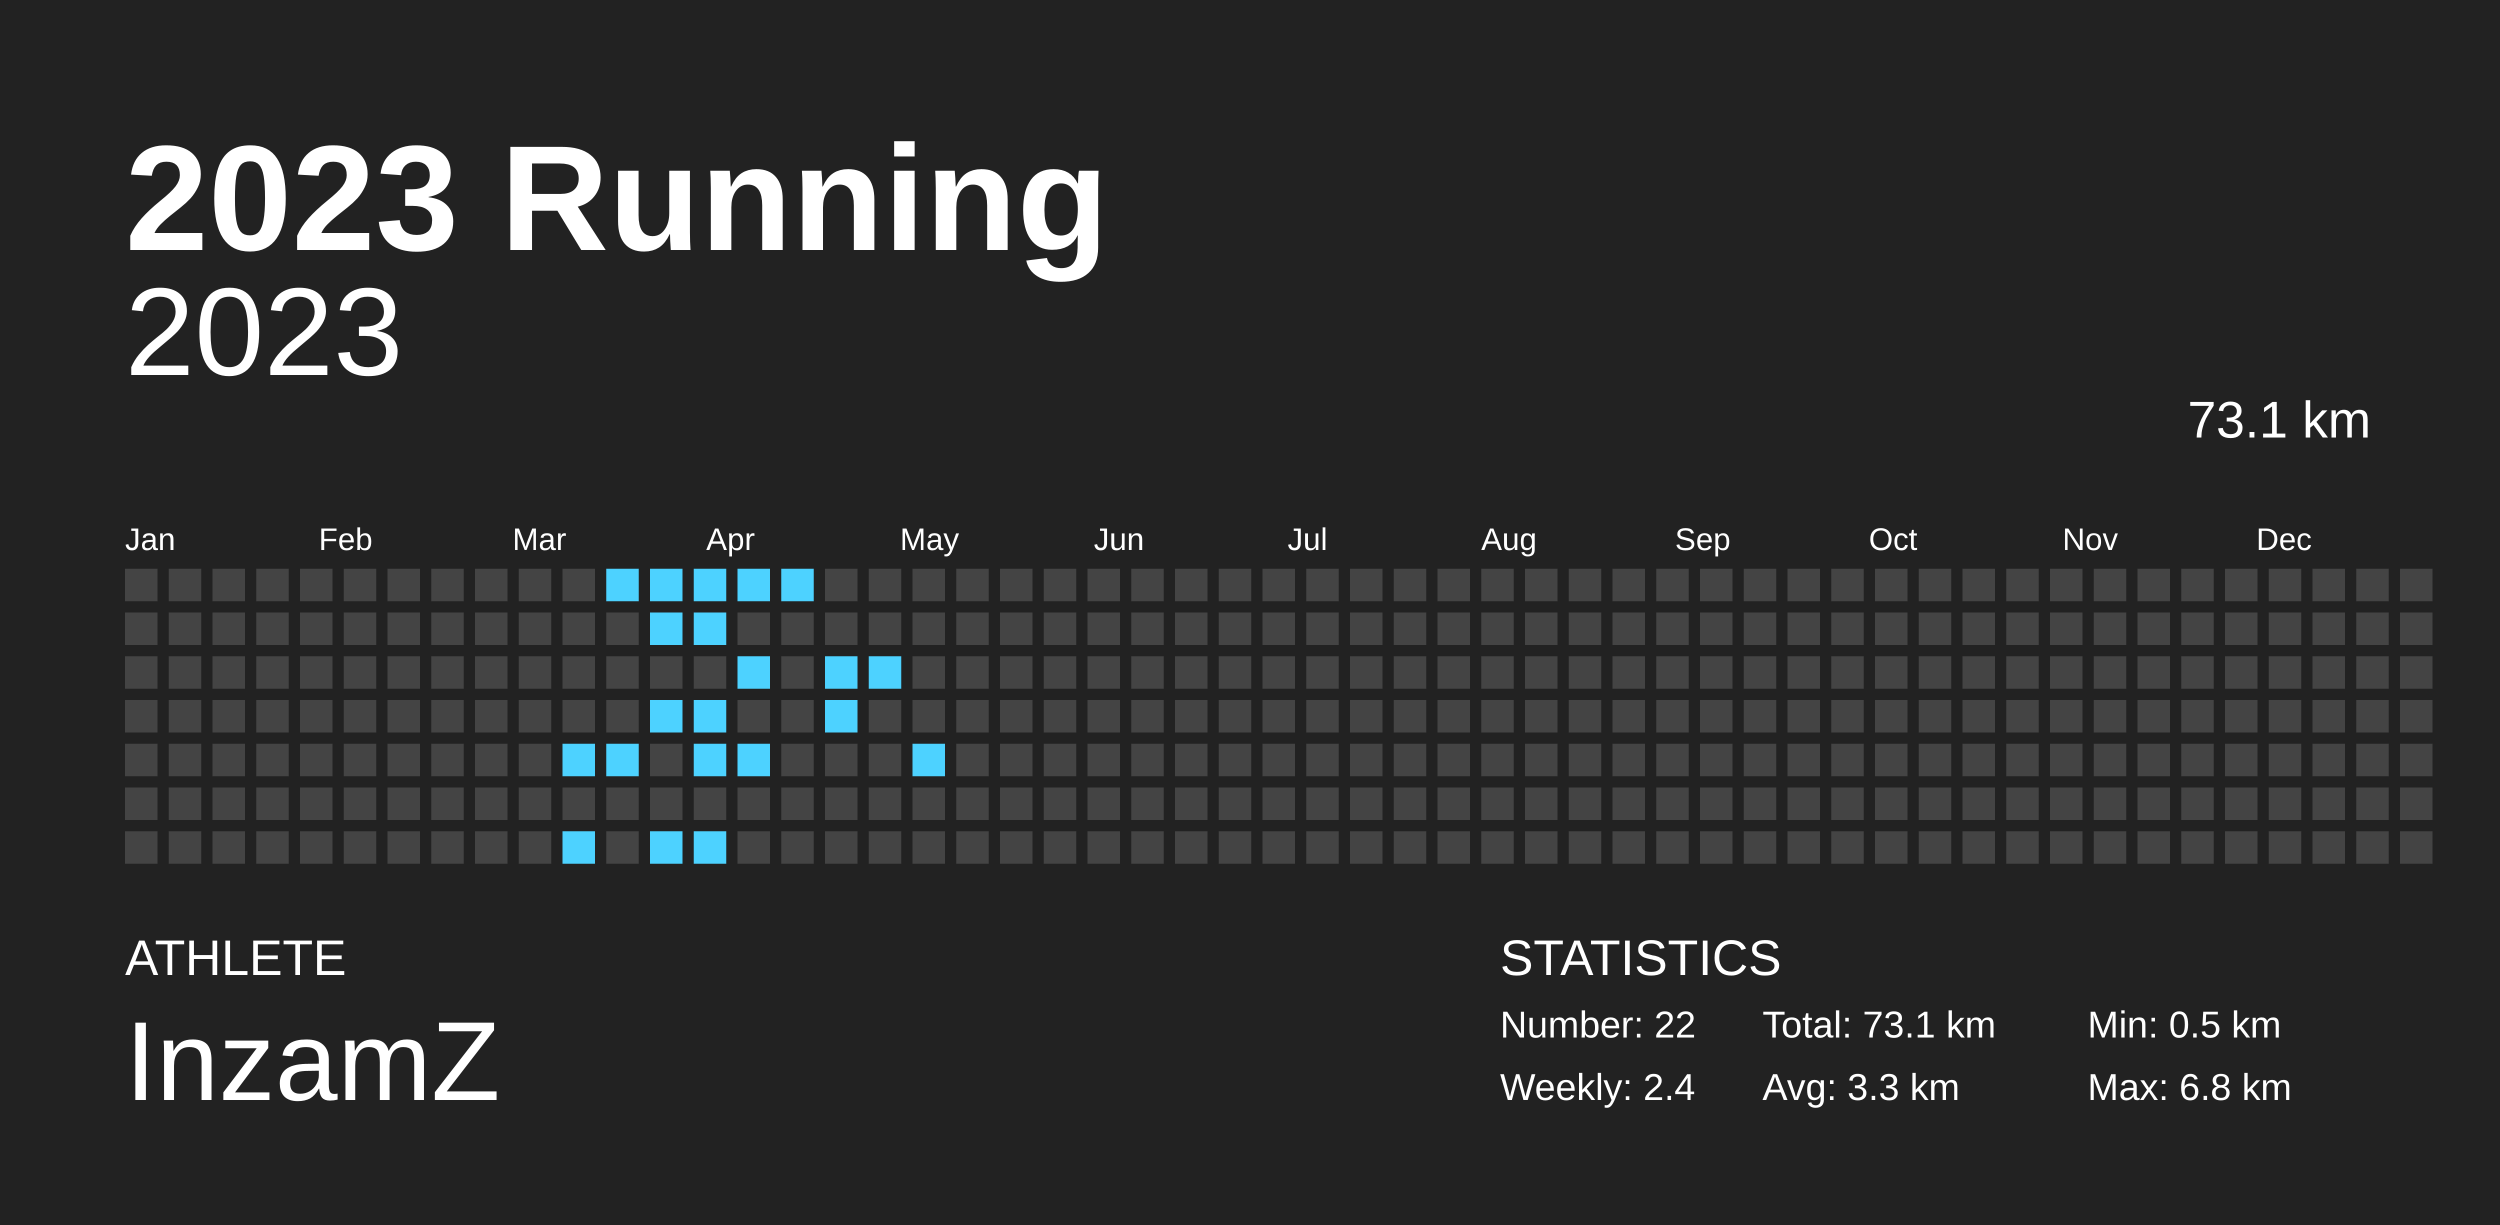
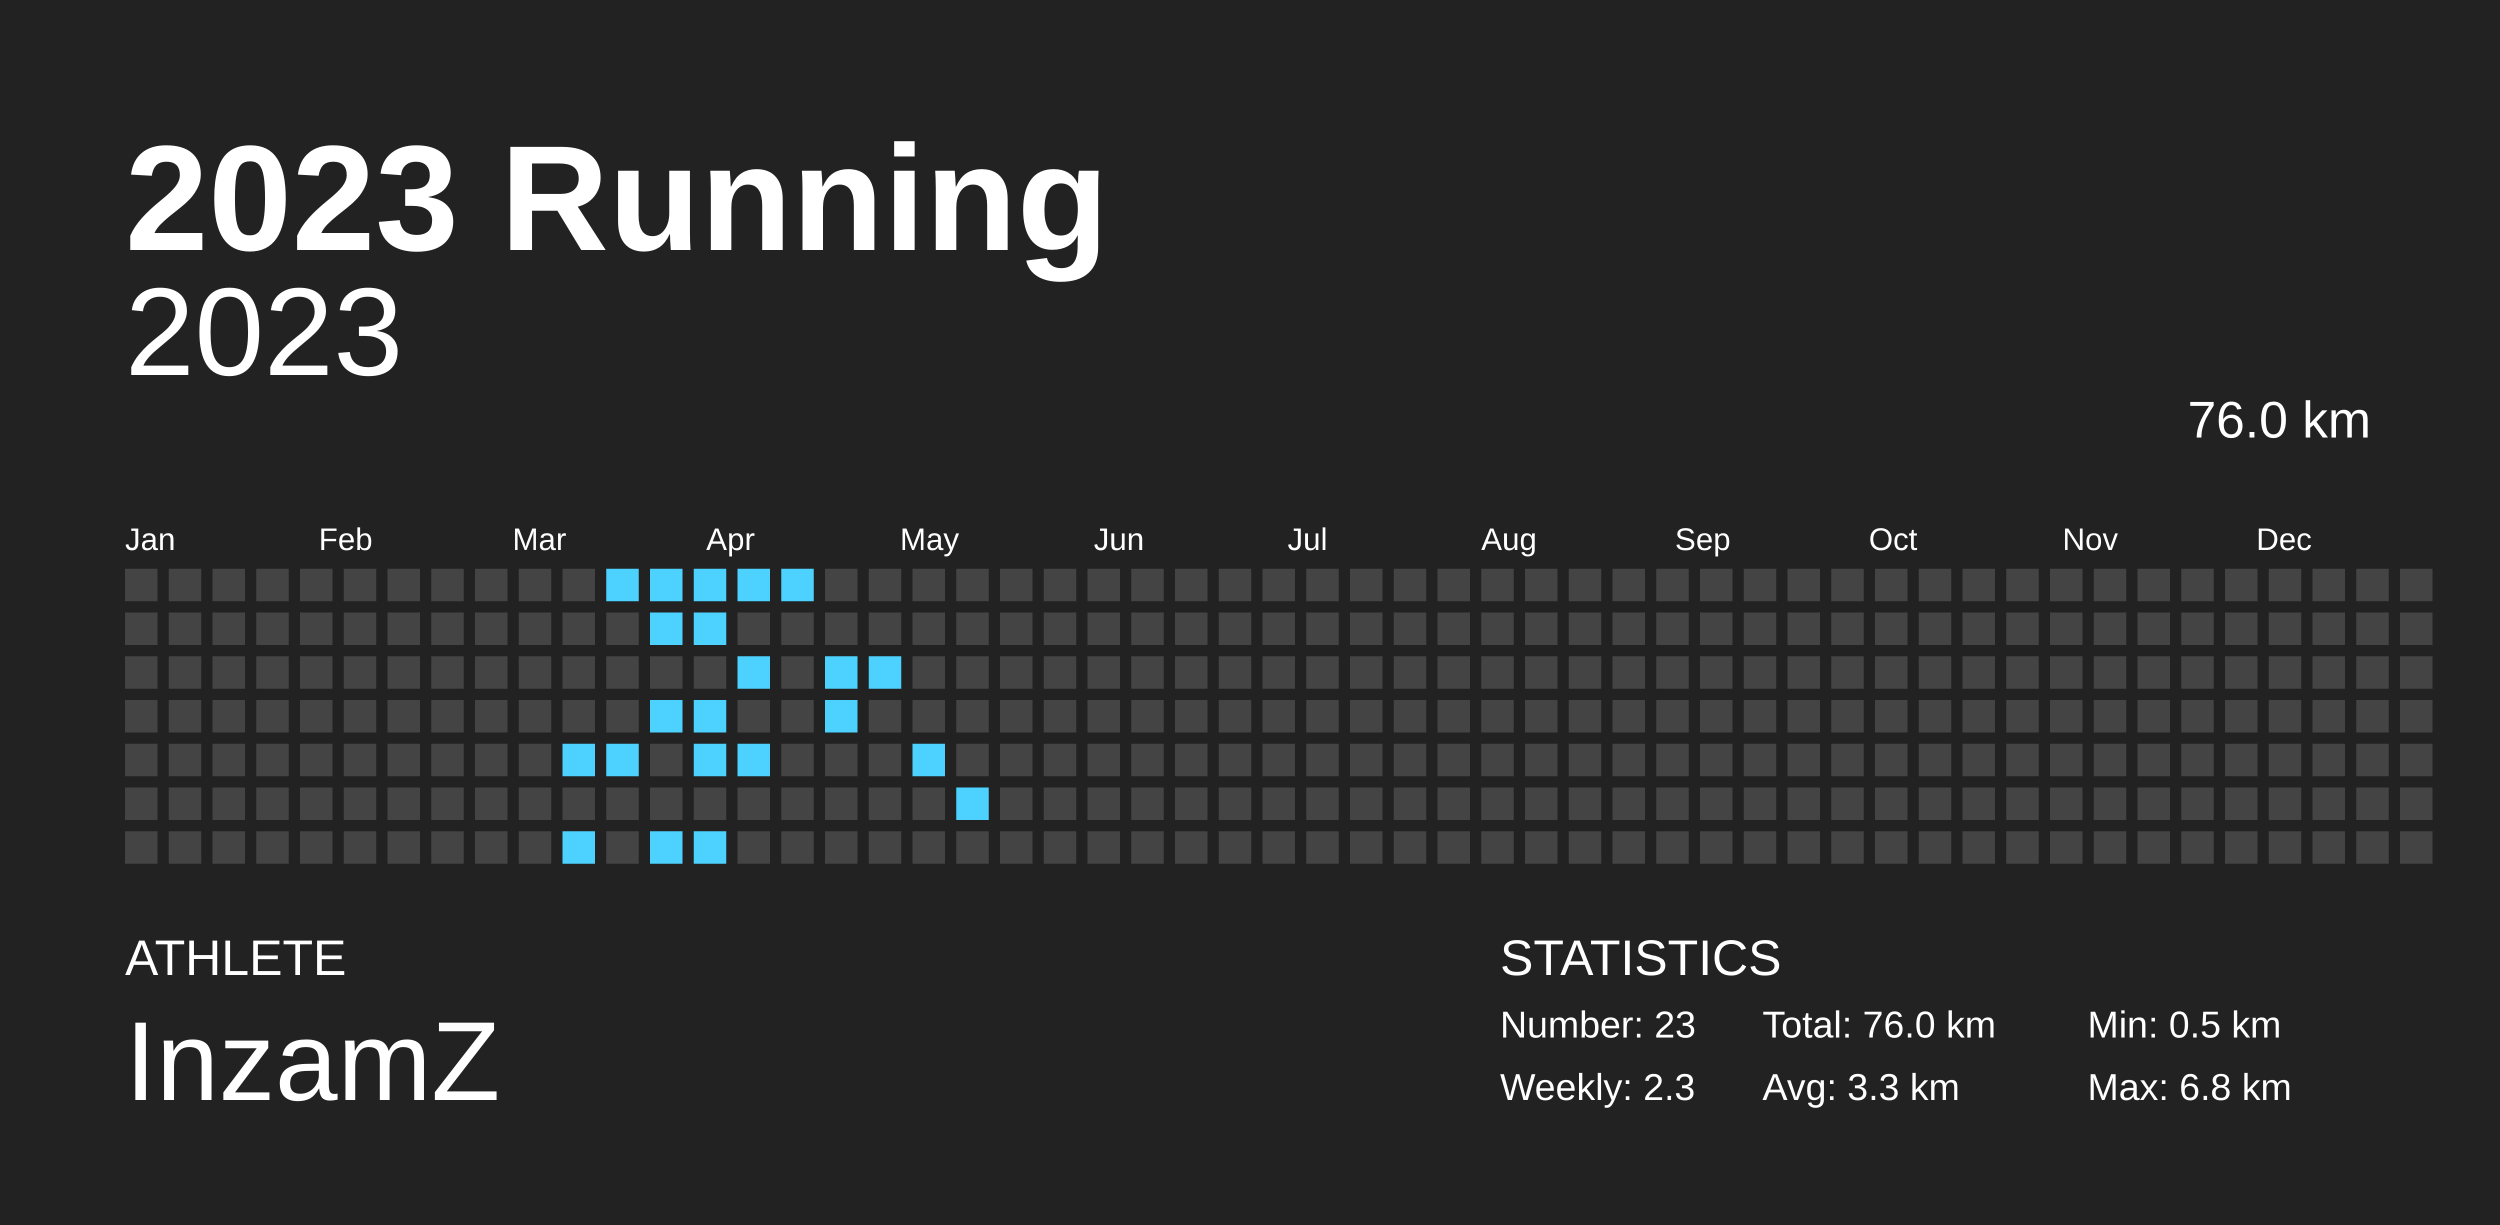
<svg xmlns="http://www.w3.org/2000/svg" baseProfile="full" height="98mm" version="1.1" viewBox="0,0,200,98" width="200mm">
  <defs />
  <rect fill="#222222" height="98" width="200" x="0" y="0" />
  <text fill="#FFFFFF" style="font-size:12px; font-family:Arial; font-weight:bold;" x="10" y="20">2023 Running</text>
  <text fill="#FFFFFF" style="font-size:4px; font-family:Arial" x="10" y="78">ATHLETE</text>
  <text fill="#FFFFFF" style="font-size:9px; font-family:Arial" x="10" y="88">InzamZ</text>
  <text fill="#FFFFFF" style="font-size:4px; font-family:Arial" x="120" y="78">STATISTICS</text>
-   <text fill="#FFFFFF" style="font-size:3px; font-family:Arial" x="120" y="83">Number: 22</text>
-   <text fill="#FFFFFF" style="font-size:3px; font-family:Arial" x="120" y="88">Weekly: 2.4</text>
-   <text fill="#FFFFFF" style="font-size:3px; font-family:Arial" x="141" y="83">Total: 73.1 km</text>
+   <text fill="#FFFFFF" style="font-size:3px; font-family:Arial" x="120" y="83">Number: 23</text>
+   <text fill="#FFFFFF" style="font-size:3px; font-family:Arial" x="120" y="88">Weekly: 2.3</text>
+   <text fill="#FFFFFF" style="font-size:3px; font-family:Arial" x="141" y="83">Total: 76.0 km</text>
  <text fill="#FFFFFF" style="font-size:3px; font-family:Arial" x="141" y="88">Avg: 3.3 km</text>
  <text fill="#FFFFFF" style="font-size:3px; font-family:Arial" x="167" y="83">Min: 0.5 km</text>
  <text fill="#FFFFFF" style="font-size:3px; font-family:Arial" x="167" y="88">Max: 6.8 km</text>
  <text alignment-baseline="hanging" fill="#FFFFFF" style="font-size:10.0px; font-family:Arial;" x="10" y="30">2023</text>
-   <text alignment-baseline="hanging" fill="#FFFFFF" style="font-size:4.125px; font-family:Arial;" x="175" y="35">73.1 km</text>
+   <text alignment-baseline="hanging" fill="#FFFFFF" style="font-size:4.125px; font-family:Arial;" x="175" y="35">76.0 km</text>
  <text fill="#FFFFFF" style="font-size:2.5px; font-family:Arial" x="10.0" y="44">Jan</text>
  <text fill="#FFFFFF" style="font-size:2.5px; font-family:Arial" x="25.5" y="44">Feb</text>
  <text fill="#FFFFFF" style="font-size:2.5px; font-family:Arial" x="41.0" y="44">Mar</text>
  <text fill="#FFFFFF" style="font-size:2.5px; font-family:Arial" x="56.5" y="44">Apr</text>
  <text fill="#FFFFFF" style="font-size:2.5px; font-family:Arial" x="72.0" y="44">May</text>
  <text fill="#FFFFFF" style="font-size:2.5px; font-family:Arial" x="87.5" y="44">Jun</text>
  <text fill="#FFFFFF" style="font-size:2.5px; font-family:Arial" x="103.0" y="44">Jul</text>
  <text fill="#FFFFFF" style="font-size:2.5px; font-family:Arial" x="118.5" y="44">Aug</text>
  <text fill="#FFFFFF" style="font-size:2.5px; font-family:Arial" x="134.0" y="44">Sep</text>
  <text fill="#FFFFFF" style="font-size:2.5px; font-family:Arial" x="149.5" y="44">Oct</text>
  <text fill="#FFFFFF" style="font-size:2.5px; font-family:Arial" x="165.0" y="44">Nov</text>
  <text fill="#FFFFFF" style="font-size:2.5px; font-family:Arial" x="180.5" y="44">Dec</text>
  <rect fill="#444444" height="2.6" width="2.6" x="10.0" y="45.5" />
  <rect fill="#444444" height="2.6" width="2.6" x="10.0" y="49.0" />
  <rect fill="#444444" height="2.6" width="2.6" x="10.0" y="52.5" />
  <rect fill="#444444" height="2.6" width="2.6" x="10.0" y="56.0" />
  <rect fill="#444444" height="2.6" width="2.6" x="10.0" y="59.5" />
  <rect fill="#444444" height="2.6" width="2.6" x="10.0" y="63.0" />
  <rect fill="#444444" height="2.6" width="2.6" x="10.0" y="66.5" />
  <rect fill="#444444" height="2.6" width="2.6" x="13.5" y="45.5" />
  <rect fill="#444444" height="2.6" width="2.6" x="13.5" y="49.0" />
  <rect fill="#444444" height="2.6" width="2.6" x="13.5" y="52.5" />
  <rect fill="#444444" height="2.6" width="2.6" x="13.5" y="56.0" />
  <rect fill="#444444" height="2.6" width="2.6" x="13.5" y="59.5" />
  <rect fill="#444444" height="2.6" width="2.6" x="13.5" y="63.0" />
  <rect fill="#444444" height="2.6" width="2.6" x="13.5" y="66.5" />
  <rect fill="#444444" height="2.6" width="2.6" x="17.0" y="45.5" />
  <rect fill="#444444" height="2.6" width="2.6" x="17.0" y="49.0" />
  <rect fill="#444444" height="2.6" width="2.6" x="17.0" y="52.5" />
  <rect fill="#444444" height="2.6" width="2.6" x="17.0" y="56.0" />
  <rect fill="#444444" height="2.6" width="2.6" x="17.0" y="59.5" />
  <rect fill="#444444" height="2.6" width="2.6" x="17.0" y="63.0" />
  <rect fill="#444444" height="2.6" width="2.6" x="17.0" y="66.5" />
  <rect fill="#444444" height="2.6" width="2.6" x="20.5" y="45.5" />
  <rect fill="#444444" height="2.6" width="2.6" x="20.5" y="49.0" />
  <rect fill="#444444" height="2.6" width="2.6" x="20.5" y="52.5" />
  <rect fill="#444444" height="2.6" width="2.6" x="20.5" y="56.0" />
  <rect fill="#444444" height="2.6" width="2.6" x="20.5" y="59.5" />
  <rect fill="#444444" height="2.6" width="2.6" x="20.5" y="63.0" />
  <rect fill="#444444" height="2.6" width="2.6" x="20.5" y="66.5" />
  <rect fill="#444444" height="2.6" width="2.6" x="24.0" y="45.5" />
  <rect fill="#444444" height="2.6" width="2.6" x="24.0" y="49.0" />
  <rect fill="#444444" height="2.6" width="2.6" x="24.0" y="52.5" />
  <rect fill="#444444" height="2.6" width="2.6" x="24.0" y="56.0" />
  <rect fill="#444444" height="2.6" width="2.6" x="24.0" y="59.5" />
  <rect fill="#444444" height="2.6" width="2.6" x="24.0" y="63.0" />
  <rect fill="#444444" height="2.6" width="2.6" x="24.0" y="66.5" />
  <rect fill="#444444" height="2.6" width="2.6" x="27.5" y="45.5" />
  <rect fill="#444444" height="2.6" width="2.6" x="27.5" y="49.0" />
  <rect fill="#444444" height="2.6" width="2.6" x="27.5" y="52.5" />
  <rect fill="#444444" height="2.6" width="2.6" x="27.5" y="56.0" />
  <rect fill="#444444" height="2.6" width="2.6" x="27.5" y="59.5" />
  <rect fill="#444444" height="2.6" width="2.6" x="27.5" y="63.0" />
  <rect fill="#444444" height="2.6" width="2.6" x="27.5" y="66.5" />
  <rect fill="#444444" height="2.6" width="2.6" x="31.0" y="45.5" />
  <rect fill="#444444" height="2.6" width="2.6" x="31.0" y="49.0" />
  <rect fill="#444444" height="2.6" width="2.6" x="31.0" y="52.5" />
  <rect fill="#444444" height="2.6" width="2.6" x="31.0" y="56.0" />
  <rect fill="#444444" height="2.6" width="2.6" x="31.0" y="59.5" />
  <rect fill="#444444" height="2.6" width="2.6" x="31.0" y="63.0" />
  <rect fill="#444444" height="2.6" width="2.6" x="31.0" y="66.5" />
  <rect fill="#444444" height="2.6" width="2.6" x="34.5" y="45.5" />
  <rect fill="#444444" height="2.6" width="2.6" x="34.5" y="49.0" />
  <rect fill="#444444" height="2.6" width="2.6" x="34.5" y="52.5" />
  <rect fill="#444444" height="2.6" width="2.6" x="34.5" y="56.0" />
  <rect fill="#444444" height="2.6" width="2.6" x="34.5" y="59.5" />
  <rect fill="#444444" height="2.6" width="2.6" x="34.5" y="63.0" />
  <rect fill="#444444" height="2.6" width="2.6" x="34.5" y="66.5" />
  <rect fill="#444444" height="2.6" width="2.6" x="38.0" y="45.5" />
  <rect fill="#444444" height="2.6" width="2.6" x="38.0" y="49.0" />
  <rect fill="#444444" height="2.6" width="2.6" x="38.0" y="52.5" />
  <rect fill="#444444" height="2.6" width="2.6" x="38.0" y="56.0" />
  <rect fill="#444444" height="2.6" width="2.6" x="38.0" y="59.5" />
  <rect fill="#444444" height="2.6" width="2.6" x="38.0" y="63.0" />
  <rect fill="#444444" height="2.6" width="2.6" x="38.0" y="66.5" />
  <rect fill="#444444" height="2.6" width="2.6" x="41.5" y="45.5" />
  <rect fill="#444444" height="2.6" width="2.6" x="41.5" y="49.0" />
  <rect fill="#444444" height="2.6" width="2.6" x="41.5" y="52.5" />
  <rect fill="#444444" height="2.6" width="2.6" x="41.5" y="56.0" />
  <rect fill="#444444" height="2.6" width="2.6" x="41.5" y="59.5" />
  <rect fill="#444444" height="2.6" width="2.6" x="41.5" y="63.0" />
  <rect fill="#444444" height="2.6" width="2.6" x="41.5" y="66.5" />
  <rect fill="#444444" height="2.6" width="2.6" x="45.0" y="45.5" />
  <rect fill="#444444" height="2.6" width="2.6" x="45.0" y="49.0" />
  <rect fill="#444444" height="2.6" width="2.6" x="45.0" y="52.5" />
  <rect fill="#444444" height="2.6" width="2.6" x="45.0" y="56.0" />
  <rect fill="#4dd2ff" height="2.6" width="2.6" x="45.0" y="59.5" />
  <rect fill="#444444" height="2.6" width="2.6" x="45.0" y="63.0" />
  <rect fill="#4dd2ff" height="2.6" width="2.6" x="45.0" y="66.5" />
  <rect fill="#4dd2ff" height="2.6" width="2.6" x="48.5" y="45.5" />
  <rect fill="#444444" height="2.6" width="2.6" x="48.5" y="49.0" />
  <rect fill="#444444" height="2.6" width="2.6" x="48.5" y="52.5" />
  <rect fill="#444444" height="2.6" width="2.6" x="48.5" y="56.0" />
  <rect fill="#4dd2ff" height="2.6" width="2.6" x="48.5" y="59.5" />
  <rect fill="#444444" height="2.6" width="2.6" x="48.5" y="63.0" />
  <rect fill="#444444" height="2.6" width="2.6" x="48.5" y="66.5" />
  <rect fill="#4dd2ff" height="2.6" width="2.6" x="52.0" y="45.5" />
  <rect fill="#4dd2ff" height="2.6" width="2.6" x="52.0" y="49.0" />
  <rect fill="#444444" height="2.6" width="2.6" x="52.0" y="52.5" />
  <rect fill="#4dd2ff" height="2.6" width="2.6" x="52.0" y="56.0" />
  <rect fill="#444444" height="2.6" width="2.6" x="52.0" y="59.5" />
  <rect fill="#444444" height="2.6" width="2.6" x="52.0" y="63.0" />
  <rect fill="#4dd2ff" height="2.6" width="2.6" x="52.0" y="66.5" />
  <rect fill="#4dd2ff" height="2.6" width="2.6" x="55.5" y="45.5" />
  <rect fill="#4dd2ff" height="2.6" width="2.6" x="55.5" y="49.0" />
  <rect fill="#444444" height="2.6" width="2.6" x="55.5" y="52.5" />
  <rect fill="#4dd2ff" height="2.6" width="2.6" x="55.5" y="56.0" />
  <rect fill="#4dd2ff" height="2.6" width="2.6" x="55.5" y="59.5" />
  <rect fill="#444444" height="2.6" width="2.6" x="55.5" y="63.0" />
  <rect fill="#4dd2ff" height="2.6" width="2.6" x="55.5" y="66.5" />
  <rect fill="#4dd2ff" height="2.6" width="2.6" x="59.0" y="45.5" />
  <rect fill="#444444" height="2.6" width="2.6" x="59.0" y="49.0" />
  <rect fill="#4dd2ff" height="2.6" width="2.6" x="59.0" y="52.5" />
  <rect fill="#444444" height="2.6" width="2.6" x="59.0" y="56.0" />
  <rect fill="#4dd2ff" height="2.6" width="2.6" x="59.0" y="59.5" />
  <rect fill="#444444" height="2.6" width="2.6" x="59.0" y="63.0" />
  <rect fill="#444444" height="2.6" width="2.6" x="59.0" y="66.5" />
  <rect fill="#4dd2ff" height="2.6" width="2.6" x="62.5" y="45.5" />
  <rect fill="#444444" height="2.6" width="2.6" x="62.5" y="49.0" />
  <rect fill="#444444" height="2.6" width="2.6" x="62.5" y="52.5" />
  <rect fill="#444444" height="2.6" width="2.6" x="62.5" y="56.0" />
  <rect fill="#444444" height="2.6" width="2.6" x="62.5" y="59.5" />
  <rect fill="#444444" height="2.6" width="2.6" x="62.5" y="63.0" />
  <rect fill="#444444" height="2.6" width="2.6" x="62.5" y="66.5" />
  <rect fill="#444444" height="2.6" width="2.6" x="66.0" y="45.5" />
  <rect fill="#444444" height="2.6" width="2.6" x="66.0" y="49.0" />
  <rect fill="#4dd2ff" height="2.6" width="2.6" x="66.0" y="52.5" />
  <rect fill="#4dd2ff" height="2.6" width="2.6" x="66.0" y="56.0" />
  <rect fill="#444444" height="2.6" width="2.6" x="66.0" y="59.5" />
  <rect fill="#444444" height="2.6" width="2.6" x="66.0" y="63.0" />
  <rect fill="#444444" height="2.6" width="2.6" x="66.0" y="66.5" />
  <rect fill="#444444" height="2.6" width="2.6" x="69.5" y="45.5" />
  <rect fill="#444444" height="2.6" width="2.6" x="69.5" y="49.0" />
  <rect fill="#4dd2ff" height="2.6" width="2.6" x="69.5" y="52.5" />
  <rect fill="#444444" height="2.6" width="2.6" x="69.5" y="56.0" />
  <rect fill="#444444" height="2.6" width="2.6" x="69.5" y="59.5" />
  <rect fill="#444444" height="2.6" width="2.6" x="69.5" y="63.0" />
  <rect fill="#444444" height="2.6" width="2.6" x="69.5" y="66.5" />
  <rect fill="#444444" height="2.6" width="2.6" x="73.0" y="45.5" />
  <rect fill="#444444" height="2.6" width="2.6" x="73.0" y="49.0" />
  <rect fill="#444444" height="2.6" width="2.6" x="73.0" y="52.5" />
  <rect fill="#444444" height="2.6" width="2.6" x="73.0" y="56.0" />
  <rect fill="#4dd2ff" height="2.6" width="2.6" x="73.0" y="59.5" />
  <rect fill="#444444" height="2.6" width="2.6" x="73.0" y="63.0" />
  <rect fill="#444444" height="2.6" width="2.6" x="73.0" y="66.5" />
  <rect fill="#444444" height="2.6" width="2.6" x="76.5" y="45.5" />
  <rect fill="#444444" height="2.6" width="2.6" x="76.5" y="49.0" />
  <rect fill="#444444" height="2.6" width="2.6" x="76.5" y="52.5" />
  <rect fill="#444444" height="2.6" width="2.6" x="76.5" y="56.0" />
  <rect fill="#444444" height="2.6" width="2.6" x="76.5" y="59.5" />
-   <rect fill="#444444" height="2.6" width="2.6" x="76.5" y="63.0" />
+   <rect fill="#4dd2ff" height="2.6" width="2.6" x="76.5" y="63.0" />
  <rect fill="#444444" height="2.6" width="2.6" x="76.5" y="66.5" />
  <rect fill="#444444" height="2.6" width="2.6" x="80.0" y="45.5" />
  <rect fill="#444444" height="2.6" width="2.6" x="80.0" y="49.0" />
  <rect fill="#444444" height="2.6" width="2.6" x="80.0" y="52.5" />
  <rect fill="#444444" height="2.6" width="2.6" x="80.0" y="56.0" />
  <rect fill="#444444" height="2.6" width="2.6" x="80.0" y="59.5" />
  <rect fill="#444444" height="2.6" width="2.6" x="80.0" y="63.0" />
  <rect fill="#444444" height="2.6" width="2.6" x="80.0" y="66.5" />
  <rect fill="#444444" height="2.6" width="2.6" x="83.5" y="45.5" />
  <rect fill="#444444" height="2.6" width="2.6" x="83.5" y="49.0" />
  <rect fill="#444444" height="2.6" width="2.6" x="83.5" y="52.5" />
  <rect fill="#444444" height="2.6" width="2.6" x="83.5" y="56.0" />
  <rect fill="#444444" height="2.6" width="2.6" x="83.5" y="59.5" />
  <rect fill="#444444" height="2.6" width="2.6" x="83.5" y="63.0" />
  <rect fill="#444444" height="2.6" width="2.6" x="83.5" y="66.5" />
  <rect fill="#444444" height="2.6" width="2.6" x="87.0" y="45.5" />
  <rect fill="#444444" height="2.6" width="2.6" x="87.0" y="49.0" />
  <rect fill="#444444" height="2.6" width="2.6" x="87.0" y="52.5" />
  <rect fill="#444444" height="2.6" width="2.6" x="87.0" y="56.0" />
  <rect fill="#444444" height="2.6" width="2.6" x="87.0" y="59.5" />
  <rect fill="#444444" height="2.6" width="2.6" x="87.0" y="63.0" />
  <rect fill="#444444" height="2.6" width="2.6" x="87.0" y="66.5" />
  <rect fill="#444444" height="2.6" width="2.6" x="90.5" y="45.5" />
  <rect fill="#444444" height="2.6" width="2.6" x="90.5" y="49.0" />
  <rect fill="#444444" height="2.6" width="2.6" x="90.5" y="52.5" />
  <rect fill="#444444" height="2.6" width="2.6" x="90.5" y="56.0" />
  <rect fill="#444444" height="2.6" width="2.6" x="90.5" y="59.5" />
  <rect fill="#444444" height="2.6" width="2.6" x="90.5" y="63.0" />
  <rect fill="#444444" height="2.6" width="2.6" x="90.5" y="66.5" />
  <rect fill="#444444" height="2.6" width="2.6" x="94.0" y="45.5" />
  <rect fill="#444444" height="2.6" width="2.6" x="94.0" y="49.0" />
  <rect fill="#444444" height="2.6" width="2.6" x="94.0" y="52.5" />
  <rect fill="#444444" height="2.6" width="2.6" x="94.0" y="56.0" />
  <rect fill="#444444" height="2.6" width="2.6" x="94.0" y="59.5" />
  <rect fill="#444444" height="2.6" width="2.6" x="94.0" y="63.0" />
  <rect fill="#444444" height="2.6" width="2.6" x="94.0" y="66.5" />
  <rect fill="#444444" height="2.6" width="2.6" x="97.5" y="45.5" />
  <rect fill="#444444" height="2.6" width="2.6" x="97.5" y="49.0" />
  <rect fill="#444444" height="2.6" width="2.6" x="97.5" y="52.5" />
  <rect fill="#444444" height="2.6" width="2.6" x="97.5" y="56.0" />
  <rect fill="#444444" height="2.6" width="2.6" x="97.5" y="59.5" />
  <rect fill="#444444" height="2.6" width="2.6" x="97.5" y="63.0" />
  <rect fill="#444444" height="2.6" width="2.6" x="97.5" y="66.5" />
  <rect fill="#444444" height="2.6" width="2.6" x="101.0" y="45.5" />
  <rect fill="#444444" height="2.6" width="2.6" x="101.0" y="49.0" />
  <rect fill="#444444" height="2.6" width="2.6" x="101.0" y="52.5" />
  <rect fill="#444444" height="2.6" width="2.6" x="101.0" y="56.0" />
  <rect fill="#444444" height="2.6" width="2.6" x="101.0" y="59.5" />
  <rect fill="#444444" height="2.6" width="2.6" x="101.0" y="63.0" />
  <rect fill="#444444" height="2.6" width="2.6" x="101.0" y="66.5" />
  <rect fill="#444444" height="2.6" width="2.6" x="104.5" y="45.5" />
  <rect fill="#444444" height="2.6" width="2.6" x="104.5" y="49.0" />
  <rect fill="#444444" height="2.6" width="2.6" x="104.5" y="52.5" />
  <rect fill="#444444" height="2.6" width="2.6" x="104.5" y="56.0" />
  <rect fill="#444444" height="2.6" width="2.6" x="104.5" y="59.5" />
  <rect fill="#444444" height="2.6" width="2.6" x="104.5" y="63.0" />
  <rect fill="#444444" height="2.6" width="2.6" x="104.5" y="66.5" />
  <rect fill="#444444" height="2.6" width="2.6" x="108.0" y="45.5" />
  <rect fill="#444444" height="2.6" width="2.6" x="108.0" y="49.0" />
  <rect fill="#444444" height="2.6" width="2.6" x="108.0" y="52.5" />
  <rect fill="#444444" height="2.6" width="2.6" x="108.0" y="56.0" />
  <rect fill="#444444" height="2.6" width="2.6" x="108.0" y="59.5" />
  <rect fill="#444444" height="2.6" width="2.6" x="108.0" y="63.0" />
  <rect fill="#444444" height="2.6" width="2.6" x="108.0" y="66.5" />
  <rect fill="#444444" height="2.6" width="2.6" x="111.5" y="45.5" />
  <rect fill="#444444" height="2.6" width="2.6" x="111.5" y="49.0" />
  <rect fill="#444444" height="2.6" width="2.6" x="111.5" y="52.5" />
  <rect fill="#444444" height="2.6" width="2.6" x="111.5" y="56.0" />
  <rect fill="#444444" height="2.6" width="2.6" x="111.5" y="59.5" />
  <rect fill="#444444" height="2.6" width="2.6" x="111.5" y="63.0" />
  <rect fill="#444444" height="2.6" width="2.6" x="111.5" y="66.5" />
  <rect fill="#444444" height="2.6" width="2.6" x="115.0" y="45.5" />
  <rect fill="#444444" height="2.6" width="2.6" x="115.0" y="49.0" />
  <rect fill="#444444" height="2.6" width="2.6" x="115.0" y="52.5" />
  <rect fill="#444444" height="2.6" width="2.6" x="115.0" y="56.0" />
  <rect fill="#444444" height="2.6" width="2.6" x="115.0" y="59.5" />
  <rect fill="#444444" height="2.6" width="2.6" x="115.0" y="63.0" />
  <rect fill="#444444" height="2.6" width="2.6" x="115.0" y="66.5" />
  <rect fill="#444444" height="2.6" width="2.6" x="118.5" y="45.5" />
  <rect fill="#444444" height="2.6" width="2.6" x="118.5" y="49.0" />
  <rect fill="#444444" height="2.6" width="2.6" x="118.5" y="52.5" />
  <rect fill="#444444" height="2.6" width="2.6" x="118.5" y="56.0" />
  <rect fill="#444444" height="2.6" width="2.6" x="118.5" y="59.5" />
  <rect fill="#444444" height="2.6" width="2.6" x="118.5" y="63.0" />
  <rect fill="#444444" height="2.6" width="2.6" x="118.5" y="66.5" />
  <rect fill="#444444" height="2.6" width="2.6" x="122.0" y="45.5" />
  <rect fill="#444444" height="2.6" width="2.6" x="122.0" y="49.0" />
  <rect fill="#444444" height="2.6" width="2.6" x="122.0" y="52.5" />
  <rect fill="#444444" height="2.6" width="2.6" x="122.0" y="56.0" />
  <rect fill="#444444" height="2.6" width="2.6" x="122.0" y="59.5" />
  <rect fill="#444444" height="2.6" width="2.6" x="122.0" y="63.0" />
  <rect fill="#444444" height="2.6" width="2.6" x="122.0" y="66.5" />
  <rect fill="#444444" height="2.6" width="2.6" x="125.5" y="45.5" />
  <rect fill="#444444" height="2.6" width="2.6" x="125.5" y="49.0" />
  <rect fill="#444444" height="2.6" width="2.6" x="125.5" y="52.5" />
  <rect fill="#444444" height="2.6" width="2.6" x="125.5" y="56.0" />
  <rect fill="#444444" height="2.6" width="2.6" x="125.5" y="59.5" />
  <rect fill="#444444" height="2.6" width="2.6" x="125.5" y="63.0" />
  <rect fill="#444444" height="2.6" width="2.6" x="125.5" y="66.5" />
  <rect fill="#444444" height="2.6" width="2.6" x="129.0" y="45.5" />
  <rect fill="#444444" height="2.6" width="2.6" x="129.0" y="49.0" />
  <rect fill="#444444" height="2.6" width="2.6" x="129.0" y="52.5" />
  <rect fill="#444444" height="2.6" width="2.6" x="129.0" y="56.0" />
  <rect fill="#444444" height="2.6" width="2.6" x="129.0" y="59.5" />
  <rect fill="#444444" height="2.6" width="2.6" x="129.0" y="63.0" />
  <rect fill="#444444" height="2.6" width="2.6" x="129.0" y="66.5" />
  <rect fill="#444444" height="2.6" width="2.6" x="132.5" y="45.5" />
  <rect fill="#444444" height="2.6" width="2.6" x="132.5" y="49.0" />
  <rect fill="#444444" height="2.6" width="2.6" x="132.5" y="52.5" />
  <rect fill="#444444" height="2.6" width="2.6" x="132.5" y="56.0" />
  <rect fill="#444444" height="2.6" width="2.6" x="132.5" y="59.5" />
  <rect fill="#444444" height="2.6" width="2.6" x="132.5" y="63.0" />
  <rect fill="#444444" height="2.6" width="2.6" x="132.5" y="66.5" />
  <rect fill="#444444" height="2.6" width="2.6" x="136.0" y="45.5" />
  <rect fill="#444444" height="2.6" width="2.6" x="136.0" y="49.0" />
  <rect fill="#444444" height="2.6" width="2.6" x="136.0" y="52.5" />
  <rect fill="#444444" height="2.6" width="2.6" x="136.0" y="56.0" />
  <rect fill="#444444" height="2.6" width="2.6" x="136.0" y="59.5" />
  <rect fill="#444444" height="2.6" width="2.6" x="136.0" y="63.0" />
  <rect fill="#444444" height="2.6" width="2.6" x="136.0" y="66.5" />
  <rect fill="#444444" height="2.6" width="2.6" x="139.5" y="45.5" />
  <rect fill="#444444" height="2.6" width="2.6" x="139.5" y="49.0" />
  <rect fill="#444444" height="2.6" width="2.6" x="139.5" y="52.5" />
  <rect fill="#444444" height="2.6" width="2.6" x="139.5" y="56.0" />
  <rect fill="#444444" height="2.6" width="2.6" x="139.5" y="59.5" />
  <rect fill="#444444" height="2.6" width="2.6" x="139.5" y="63.0" />
  <rect fill="#444444" height="2.6" width="2.6" x="139.5" y="66.5" />
  <rect fill="#444444" height="2.6" width="2.6" x="143.0" y="45.5" />
  <rect fill="#444444" height="2.6" width="2.6" x="143.0" y="49.0" />
  <rect fill="#444444" height="2.6" width="2.6" x="143.0" y="52.5" />
  <rect fill="#444444" height="2.6" width="2.6" x="143.0" y="56.0" />
  <rect fill="#444444" height="2.6" width="2.6" x="143.0" y="59.5" />
  <rect fill="#444444" height="2.6" width="2.6" x="143.0" y="63.0" />
  <rect fill="#444444" height="2.6" width="2.6" x="143.0" y="66.5" />
  <rect fill="#444444" height="2.6" width="2.6" x="146.5" y="45.5" />
  <rect fill="#444444" height="2.6" width="2.6" x="146.5" y="49.0" />
  <rect fill="#444444" height="2.6" width="2.6" x="146.5" y="52.5" />
  <rect fill="#444444" height="2.6" width="2.6" x="146.5" y="56.0" />
  <rect fill="#444444" height="2.6" width="2.6" x="146.5" y="59.5" />
  <rect fill="#444444" height="2.6" width="2.6" x="146.5" y="63.0" />
  <rect fill="#444444" height="2.6" width="2.6" x="146.5" y="66.5" />
  <rect fill="#444444" height="2.6" width="2.6" x="150.0" y="45.5" />
  <rect fill="#444444" height="2.6" width="2.6" x="150.0" y="49.0" />
  <rect fill="#444444" height="2.6" width="2.6" x="150.0" y="52.5" />
  <rect fill="#444444" height="2.6" width="2.6" x="150.0" y="56.0" />
  <rect fill="#444444" height="2.6" width="2.6" x="150.0" y="59.5" />
  <rect fill="#444444" height="2.6" width="2.6" x="150.0" y="63.0" />
  <rect fill="#444444" height="2.6" width="2.6" x="150.0" y="66.5" />
  <rect fill="#444444" height="2.6" width="2.6" x="153.5" y="45.5" />
  <rect fill="#444444" height="2.6" width="2.6" x="153.5" y="49.0" />
  <rect fill="#444444" height="2.6" width="2.6" x="153.5" y="52.5" />
  <rect fill="#444444" height="2.6" width="2.6" x="153.5" y="56.0" />
  <rect fill="#444444" height="2.6" width="2.6" x="153.5" y="59.5" />
  <rect fill="#444444" height="2.6" width="2.6" x="153.5" y="63.0" />
  <rect fill="#444444" height="2.6" width="2.6" x="153.5" y="66.5" />
  <rect fill="#444444" height="2.6" width="2.6" x="157.0" y="45.5" />
  <rect fill="#444444" height="2.6" width="2.6" x="157.0" y="49.0" />
  <rect fill="#444444" height="2.6" width="2.6" x="157.0" y="52.5" />
  <rect fill="#444444" height="2.6" width="2.6" x="157.0" y="56.0" />
  <rect fill="#444444" height="2.6" width="2.6" x="157.0" y="59.5" />
  <rect fill="#444444" height="2.6" width="2.6" x="157.0" y="63.0" />
  <rect fill="#444444" height="2.6" width="2.6" x="157.0" y="66.5" />
  <rect fill="#444444" height="2.6" width="2.6" x="160.5" y="45.5" />
  <rect fill="#444444" height="2.6" width="2.6" x="160.5" y="49.0" />
  <rect fill="#444444" height="2.6" width="2.6" x="160.5" y="52.5" />
  <rect fill="#444444" height="2.6" width="2.6" x="160.5" y="56.0" />
  <rect fill="#444444" height="2.6" width="2.6" x="160.5" y="59.5" />
  <rect fill="#444444" height="2.6" width="2.6" x="160.5" y="63.0" />
  <rect fill="#444444" height="2.6" width="2.6" x="160.5" y="66.5" />
  <rect fill="#444444" height="2.6" width="2.6" x="164.0" y="45.5" />
  <rect fill="#444444" height="2.6" width="2.6" x="164.0" y="49.0" />
  <rect fill="#444444" height="2.6" width="2.6" x="164.0" y="52.5" />
  <rect fill="#444444" height="2.6" width="2.6" x="164.0" y="56.0" />
  <rect fill="#444444" height="2.6" width="2.6" x="164.0" y="59.5" />
  <rect fill="#444444" height="2.6" width="2.6" x="164.0" y="63.0" />
  <rect fill="#444444" height="2.6" width="2.6" x="164.0" y="66.5" />
  <rect fill="#444444" height="2.6" width="2.6" x="167.5" y="45.5" />
  <rect fill="#444444" height="2.6" width="2.6" x="167.5" y="49.0" />
  <rect fill="#444444" height="2.6" width="2.6" x="167.5" y="52.5" />
  <rect fill="#444444" height="2.6" width="2.6" x="167.5" y="56.0" />
  <rect fill="#444444" height="2.6" width="2.6" x="167.5" y="59.5" />
  <rect fill="#444444" height="2.6" width="2.6" x="167.5" y="63.0" />
  <rect fill="#444444" height="2.6" width="2.6" x="167.5" y="66.5" />
  <rect fill="#444444" height="2.6" width="2.6" x="171.0" y="45.5" />
  <rect fill="#444444" height="2.6" width="2.6" x="171.0" y="49.0" />
  <rect fill="#444444" height="2.6" width="2.6" x="171.0" y="52.5" />
  <rect fill="#444444" height="2.6" width="2.6" x="171.0" y="56.0" />
  <rect fill="#444444" height="2.6" width="2.6" x="171.0" y="59.5" />
  <rect fill="#444444" height="2.6" width="2.6" x="171.0" y="63.0" />
  <rect fill="#444444" height="2.6" width="2.6" x="171.0" y="66.5" />
  <rect fill="#444444" height="2.6" width="2.6" x="174.5" y="45.5" />
  <rect fill="#444444" height="2.6" width="2.6" x="174.5" y="49.0" />
  <rect fill="#444444" height="2.6" width="2.6" x="174.5" y="52.5" />
  <rect fill="#444444" height="2.6" width="2.6" x="174.5" y="56.0" />
  <rect fill="#444444" height="2.6" width="2.6" x="174.5" y="59.5" />
  <rect fill="#444444" height="2.6" width="2.6" x="174.5" y="63.0" />
  <rect fill="#444444" height="2.6" width="2.6" x="174.5" y="66.5" />
  <rect fill="#444444" height="2.6" width="2.6" x="178.0" y="45.5" />
  <rect fill="#444444" height="2.6" width="2.6" x="178.0" y="49.0" />
  <rect fill="#444444" height="2.6" width="2.6" x="178.0" y="52.5" />
  <rect fill="#444444" height="2.6" width="2.6" x="178.0" y="56.0" />
  <rect fill="#444444" height="2.6" width="2.6" x="178.0" y="59.5" />
  <rect fill="#444444" height="2.6" width="2.6" x="178.0" y="63.0" />
  <rect fill="#444444" height="2.6" width="2.6" x="178.0" y="66.5" />
  <rect fill="#444444" height="2.6" width="2.6" x="181.5" y="45.5" />
  <rect fill="#444444" height="2.6" width="2.6" x="181.5" y="49.0" />
  <rect fill="#444444" height="2.6" width="2.6" x="181.5" y="52.5" />
  <rect fill="#444444" height="2.6" width="2.6" x="181.5" y="56.0" />
  <rect fill="#444444" height="2.6" width="2.6" x="181.5" y="59.5" />
  <rect fill="#444444" height="2.6" width="2.6" x="181.5" y="63.0" />
  <rect fill="#444444" height="2.6" width="2.6" x="181.5" y="66.5" />
  <rect fill="#444444" height="2.6" width="2.6" x="185.0" y="45.5" />
  <rect fill="#444444" height="2.6" width="2.6" x="185.0" y="49.0" />
  <rect fill="#444444" height="2.6" width="2.6" x="185.0" y="52.5" />
  <rect fill="#444444" height="2.6" width="2.6" x="185.0" y="56.0" />
  <rect fill="#444444" height="2.6" width="2.6" x="185.0" y="59.5" />
  <rect fill="#444444" height="2.6" width="2.6" x="185.0" y="63.0" />
  <rect fill="#444444" height="2.6" width="2.6" x="185.0" y="66.5" />
  <rect fill="#444444" height="2.6" width="2.6" x="188.5" y="45.5" />
  <rect fill="#444444" height="2.6" width="2.6" x="188.5" y="49.0" />
  <rect fill="#444444" height="2.6" width="2.6" x="188.5" y="52.5" />
  <rect fill="#444444" height="2.6" width="2.6" x="188.5" y="56.0" />
  <rect fill="#444444" height="2.6" width="2.6" x="188.5" y="59.5" />
  <rect fill="#444444" height="2.6" width="2.6" x="188.5" y="63.0" />
  <rect fill="#444444" height="2.6" width="2.6" x="188.5" y="66.5" />
  <rect fill="#444444" height="2.6" width="2.6" x="192.0" y="45.5" />
  <rect fill="#444444" height="2.6" width="2.6" x="192.0" y="49.0" />
  <rect fill="#444444" height="2.6" width="2.6" x="192.0" y="52.5" />
  <rect fill="#444444" height="2.6" width="2.6" x="192.0" y="56.0" />
  <rect fill="#444444" height="2.6" width="2.6" x="192.0" y="59.5" />
  <rect fill="#444444" height="2.6" width="2.6" x="192.0" y="63.0" />
  <rect fill="#444444" height="2.6" width="2.6" x="192.0" y="66.5" />
</svg>
